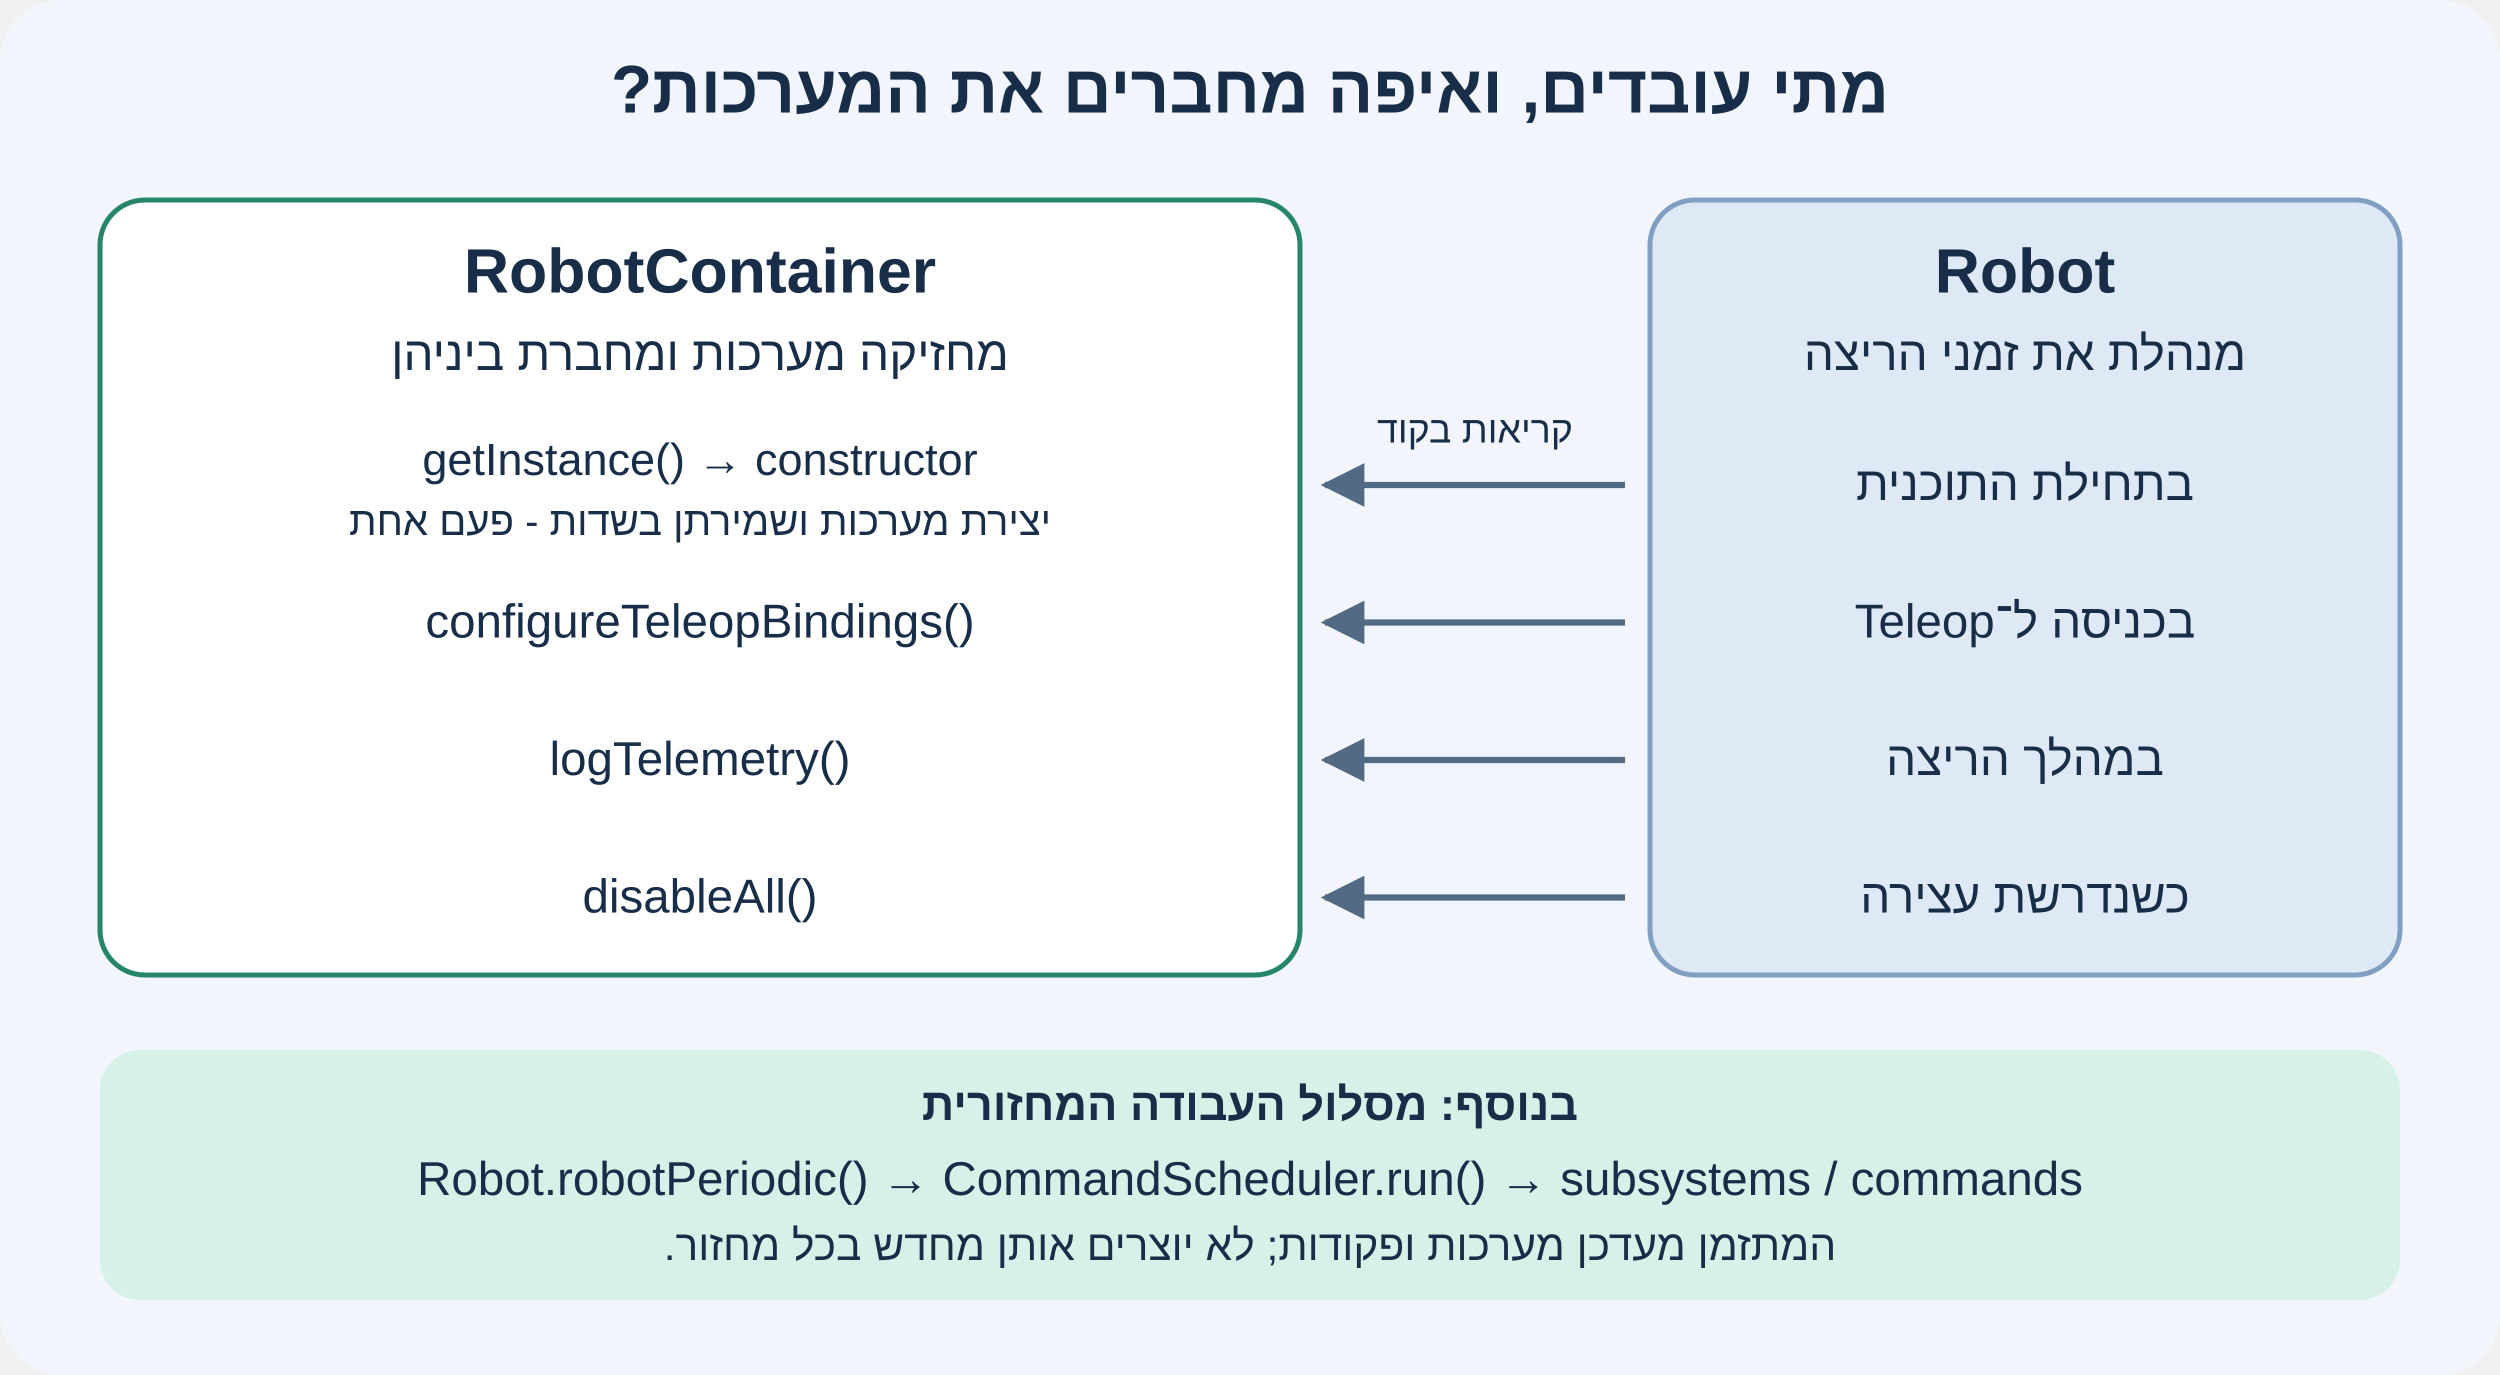
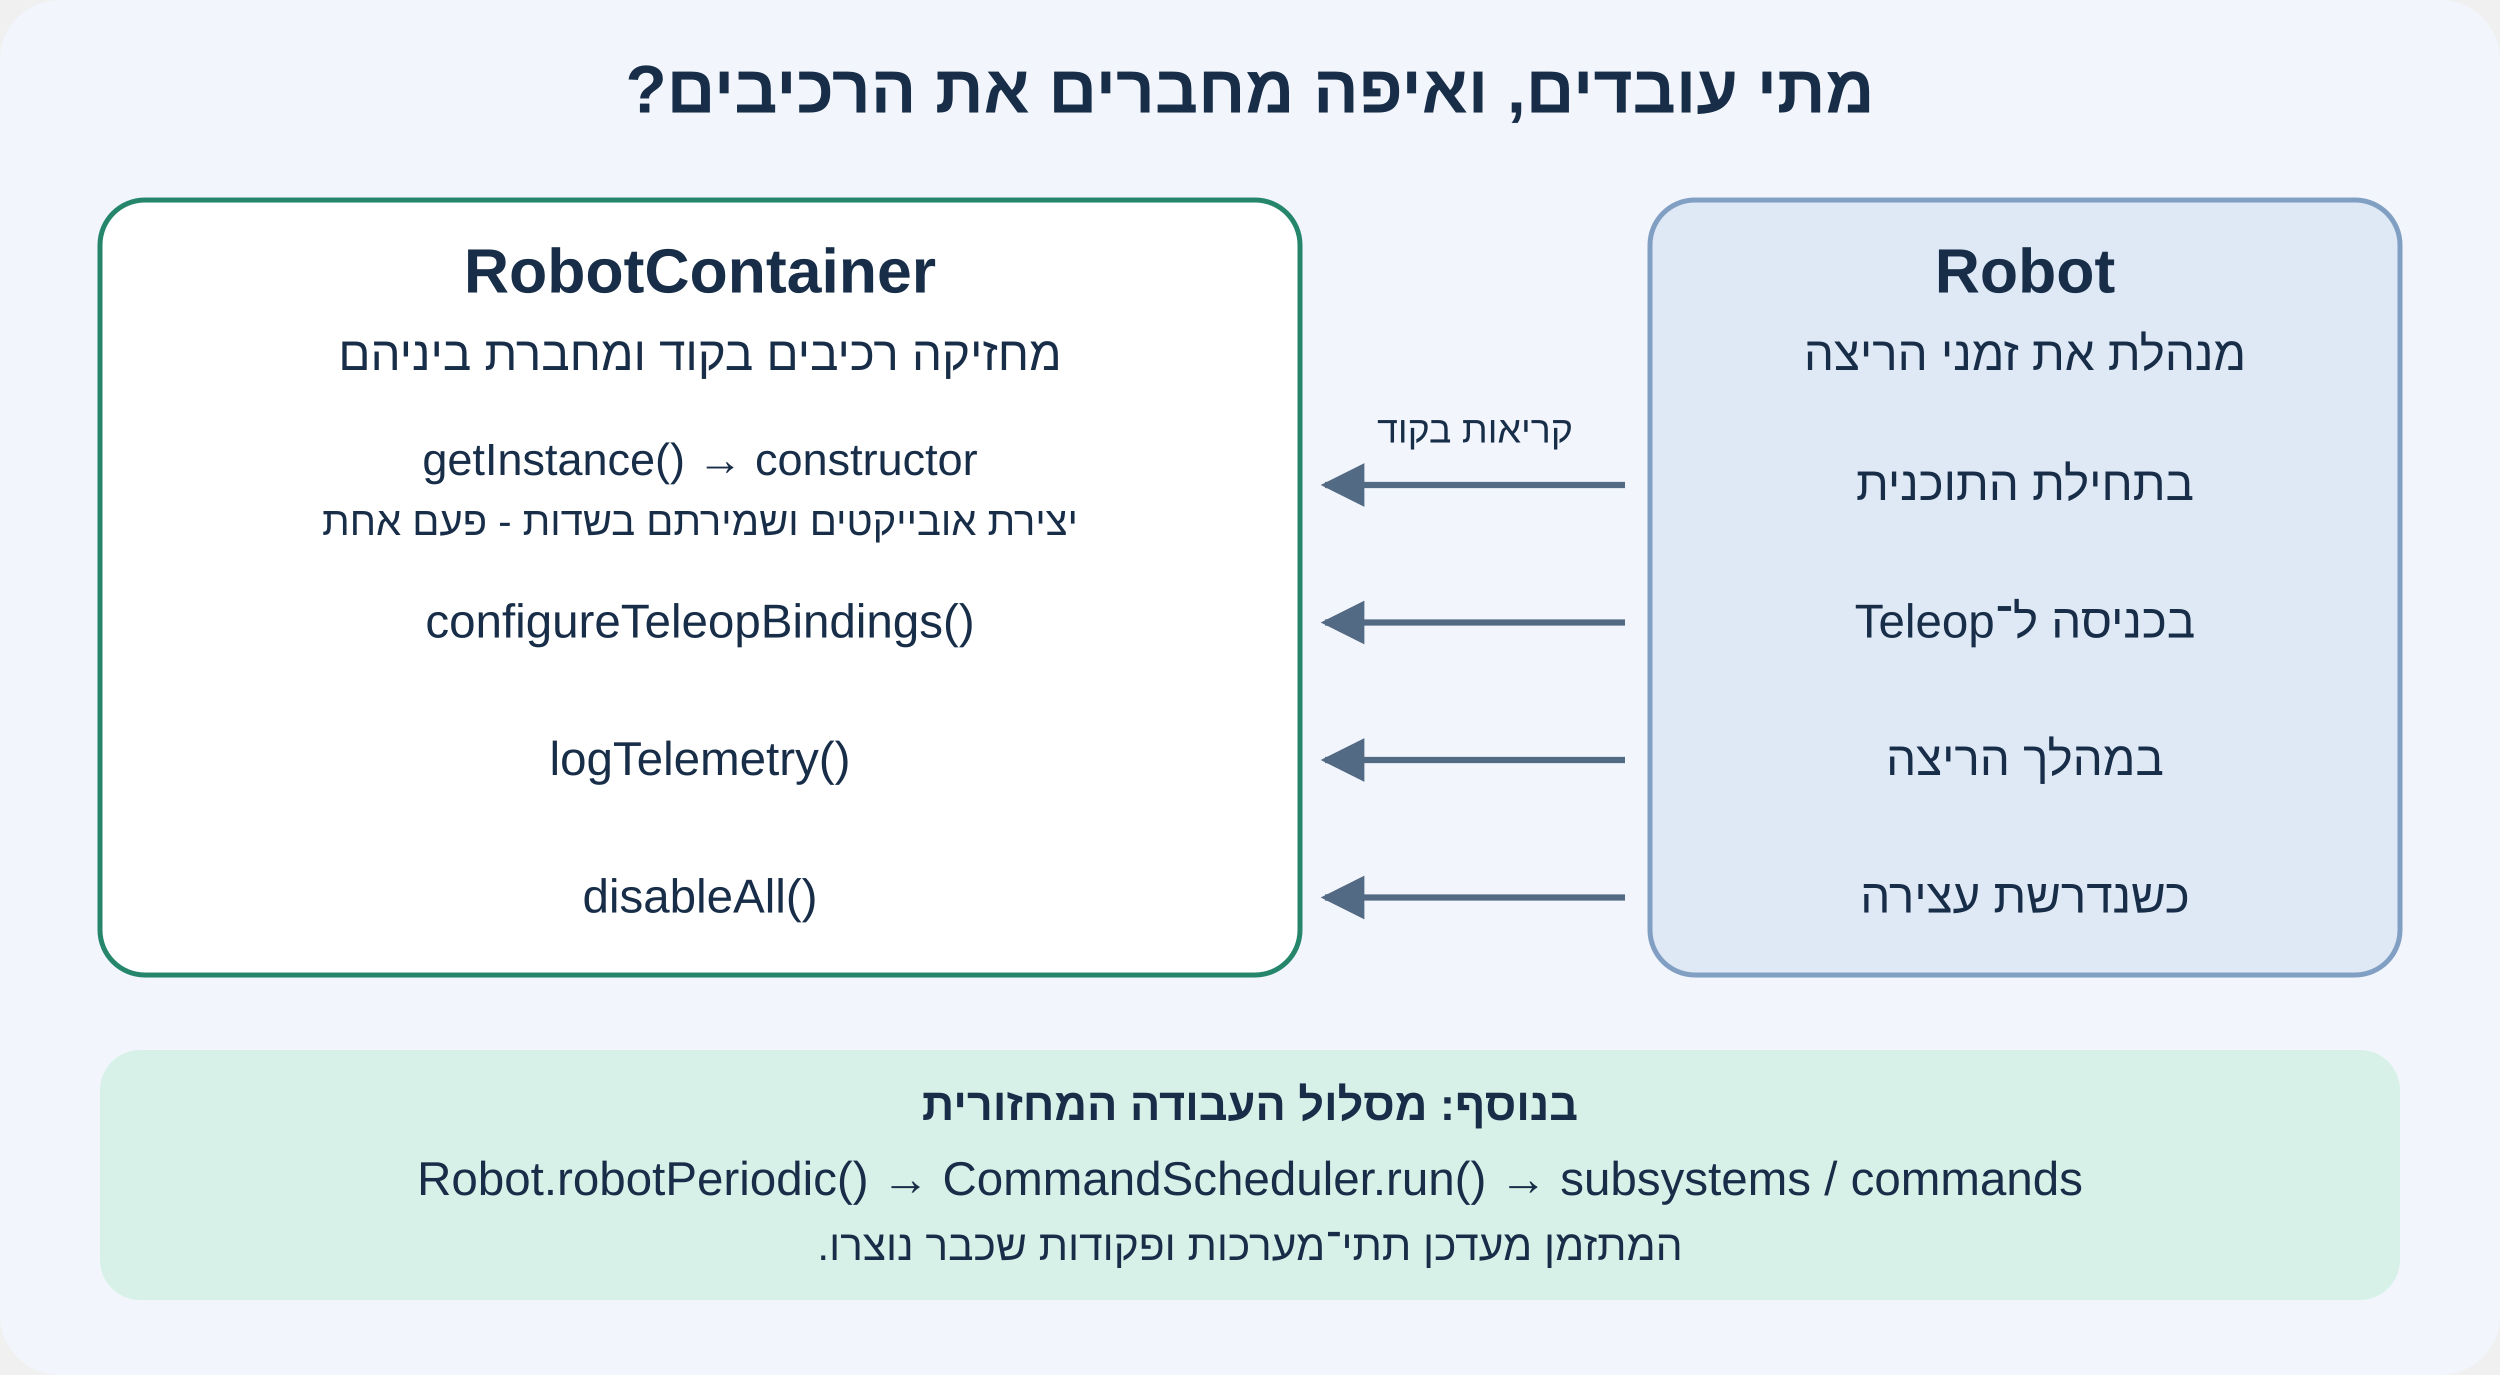
<svg xmlns="http://www.w3.org/2000/svg" width="1000" height="550" viewBox="0 0 1000 550" role="img" aria-labelledby="title desc">
  <defs>
    <marker id="arrow" viewBox="0 0 10 10" refX="9" refY="5" markerWidth="7" markerHeight="7" orient="auto">
      <path d="M0 0 10 5 0 10Z" fill="#536a84" />
    </marker>
  </defs>
  <rect width="1000" height="550" rx="24" fill="#f2f6fc" />
  <g font-family="Arial, sans-serif" text-anchor="middle" fill="#172d48">
-     <text x="500" y="45" font-size="27" font-weight="700" direction="rtl">מתי עובדים, ואיפה מחברים את המערכות?</text>
+     <text x="500" y="45" font-size="27" font-weight="700" direction="rtl">מתי עובדים, ואיפה מחברים את הרכיבים?</text>
    <rect x="660" y="80" width="300" height="310" rx="18" fill="#dfe9f6" stroke="#819fc3" stroke-width="2" />
    <text x="810" y="117" font-size="25" font-weight="700">Robot</text>
    <text x="810" y="148" font-size="19" direction="rtl">מנהלת את זמני הריצה</text>
    <text x="810" y="200" font-size="19" direction="rtl">בתחילת התוכנית</text>
    <text x="810" y="255" font-size="19" direction="rtl">בכניסה ל־Teleop</text>
    <text x="810" y="310" font-size="19" direction="rtl">במהלך הריצה</text>
    <text x="810" y="365" font-size="19" direction="rtl">כשנדרשת עצירה</text>
    <rect x="40" y="80" width="480" height="310" rx="18" fill="#fff" stroke="#25866c" stroke-width="2" />
    <text x="280" y="117" font-size="25" font-weight="700">RobotContainer</text>
-     <text x="280" y="148" font-size="19" direction="rtl">מחזיקה מערכות ומחברת ביניהן</text>
+     <text x="280" y="148" font-size="19" direction="rtl">מחזיקה רכיבים בקוד ומחברת ביניהם</text>
    <text x="280" y="190" font-size="18">getInstance() → constructor</text>
-     <text x="280" y="214" font-size="16" direction="rtl">יצירת מערכות ושמירתן בשדות - פעם אחת</text>
+     <text x="280" y="214" font-size="16" direction="rtl">יצירת אובייקטים ושמירתם בשדות - פעם אחת</text>
    <text x="280" y="255" font-size="19">configureTeleopBindings()</text>
    <text x="280" y="310" font-size="19">logTelemetry()</text>
    <text x="280" y="365" font-size="19">disableAll()</text>
    <g stroke="#536a84" stroke-width="2.5" marker-end="url(#arrow)">
      <path d="M650 194H530" />
      <path d="M650 249H530" />
      <path d="M650 304H530" />
      <path d="M650 359H530" />
    </g>
    <text x="590" y="177" font-size="15" direction="rtl">קריאות בקוד</text>
    <rect x="40" y="420" width="920" height="100" rx="16" fill="#d7f1e8" />
    <text x="500" y="448" font-size="18" font-weight="700" direction="rtl">בנוסף: מסלול העבודה המחזורית</text>
    <text x="500" y="478" font-size="19" direction="ltr">Robot.robotPeriodic() → CommandScheduler.run() → subsystems / commands</text>
-     <text x="500" y="504" font-size="17" direction="rtl">המתזמן מעדכן מערכות ופקודות; לא יוצרים אותן מחדש בכל מחזור.</text>
+     <text x="500" y="504" font-size="17" direction="rtl">המתזמן מעדכן תתי־מערכות ופקודות שכבר נוצרו.</text>
  </g>
</svg>
